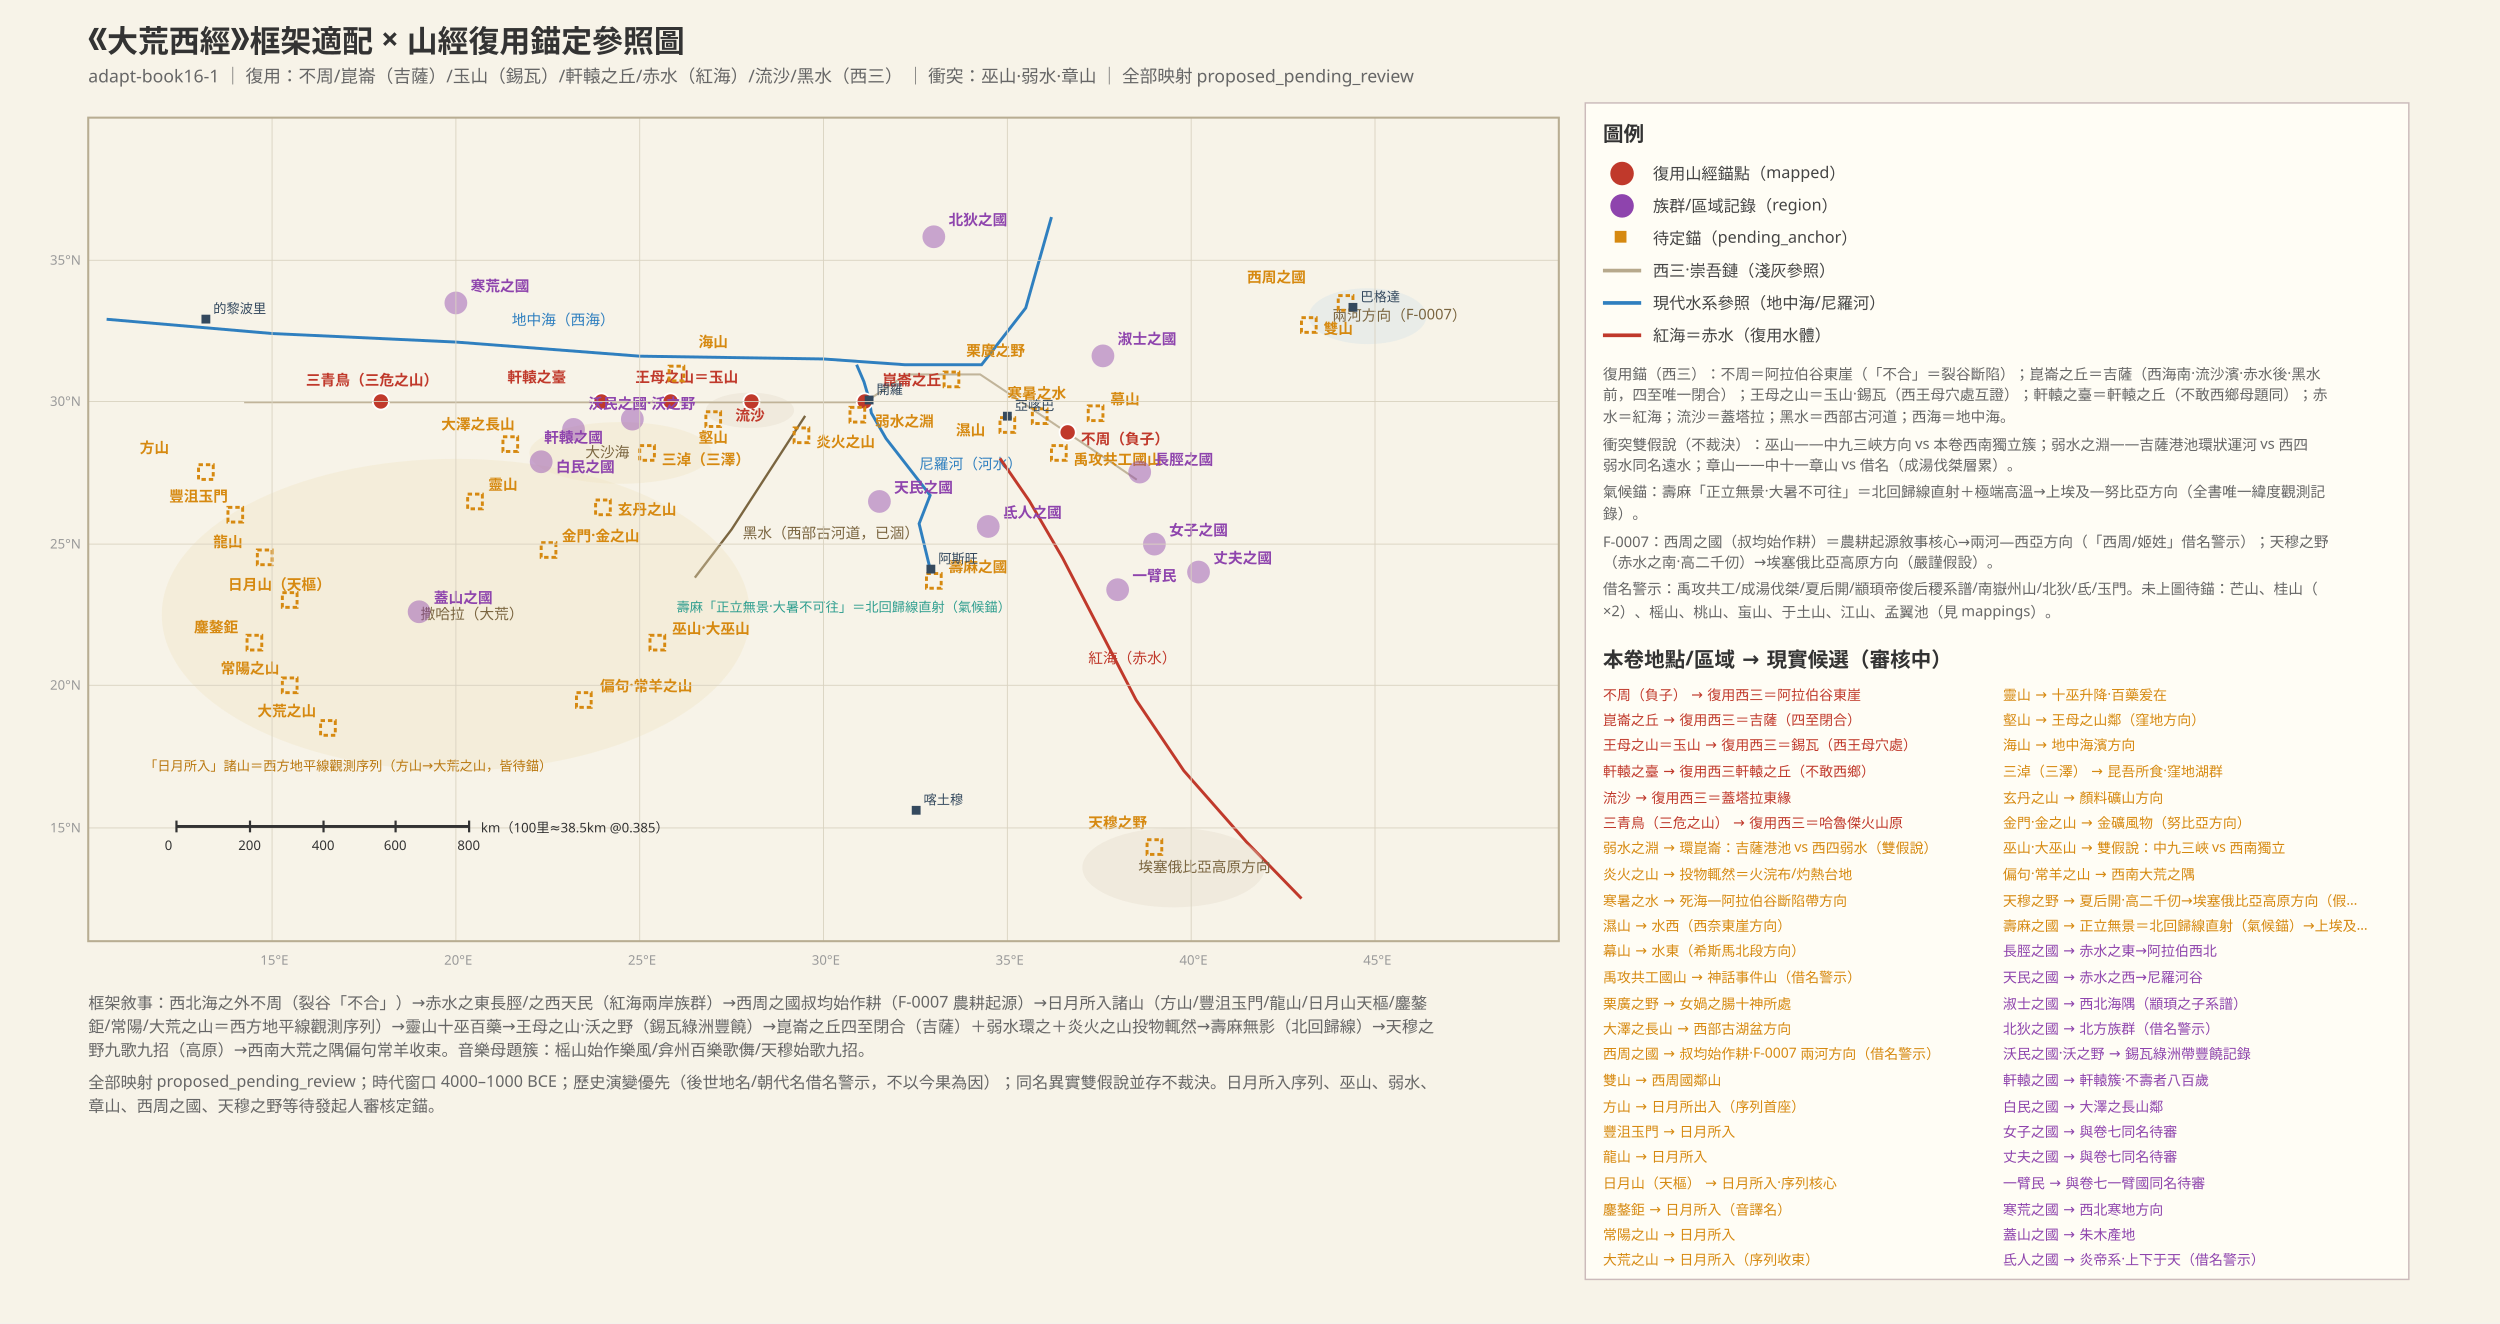
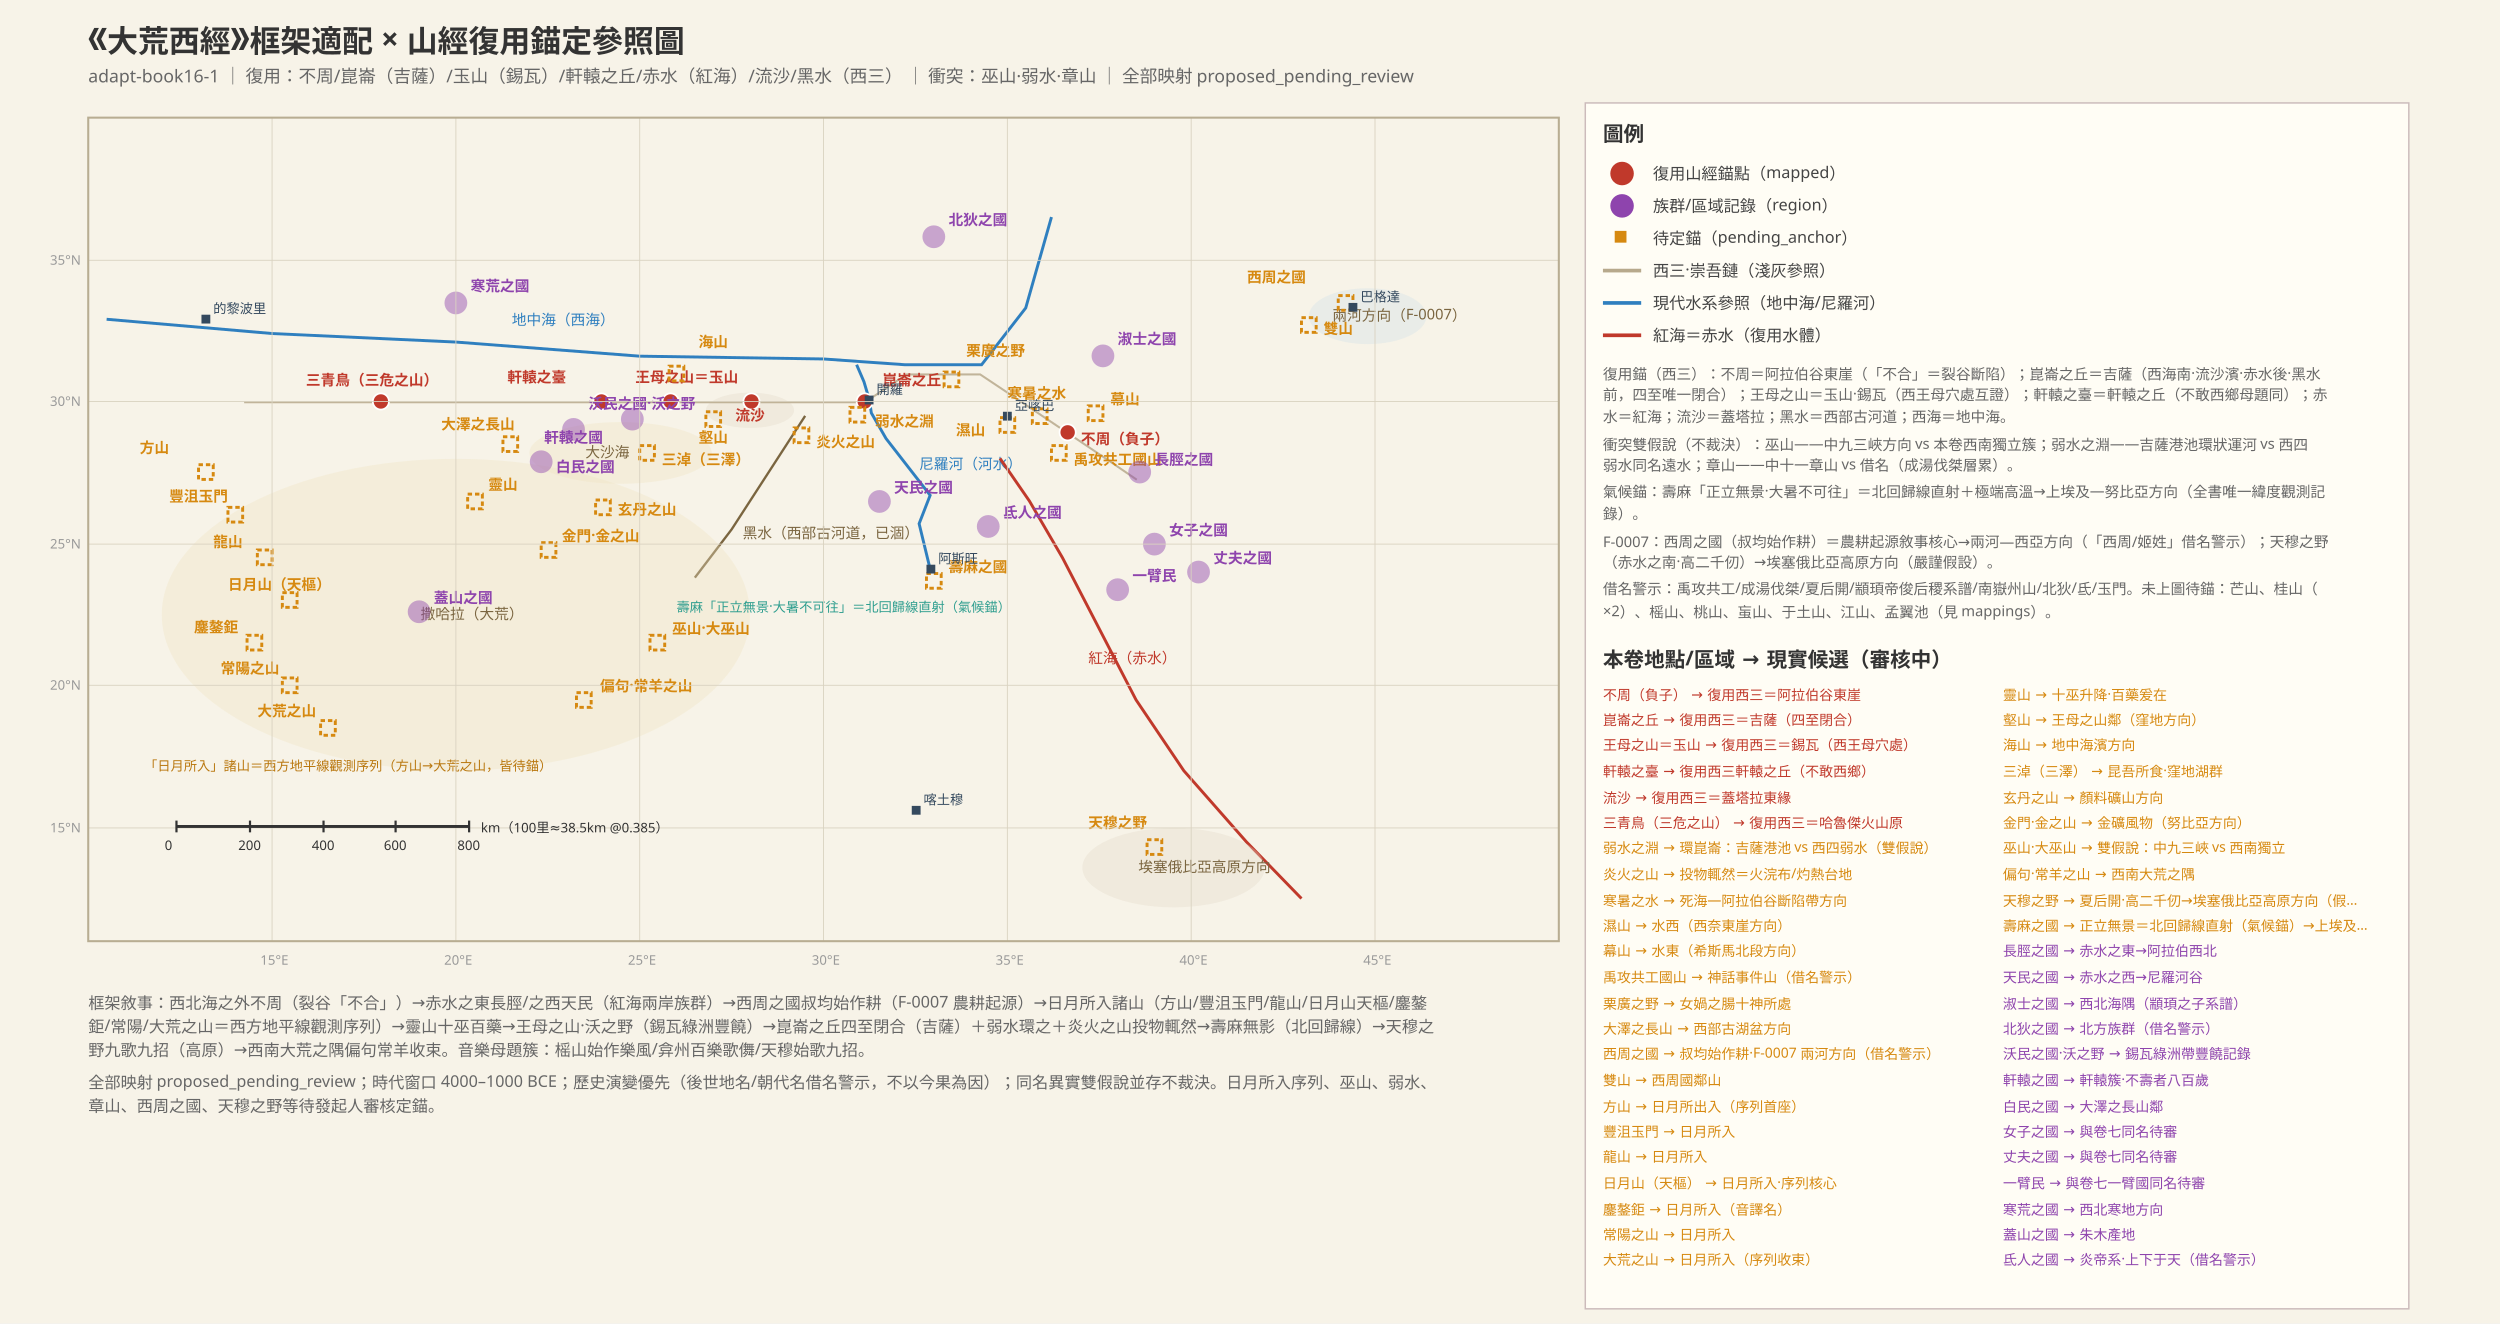
<svg xmlns="http://www.w3.org/2000/svg" width="1700" height="900" font-family="PingFang SC, Hiragino Sans GB, Microsoft YaHei, sans-serif">
  <rect width="1700" height="900" fill="#f7f3e8" />
  <clipPath id="mapclip">
    <rect x="60" y="80" width="1000" height="560" />
  </clipPath>
  <defs>
    <clipPath id="mapclip">
      <rect x="60" y="80" width="1000" height="560" />
    </clipPath>
    <pattern id="sand" width="8" height="8" patternUnits="userSpaceOnUse">
      <rect width="8" height="8" fill="#efe3c0" />
      <circle cx="2" cy="2" r="0.8" fill="#d6b96a" />
      <circle cx="6" cy="6" r="0.8" fill="#d6b96a" />
    </pattern>
  </defs>
  <text x="60" y="34" font-size="21" font-weight="bold" fill="#333">《大荒西經》框架適配 × 山經復用錨定參照圖</text>
  <text x="60" y="56" font-size="12" fill="#666">adapt-book16-1 ｜ 復用：不周/崑崙（吉薩）/玉山（錫瓦）/軒轅之丘/赤水（紅海）/流沙/黑水（西三） ｜ 衝突：巫山·弱水·章山 ｜ 全部映射 proposed_pending_review</text>
  <g clip-path="url(#mapclip)">
    <polyline points="72.5,217.1 185.0,226.8 310.0,232.6 435.0,242.2 560.0,244.1 615.0,248.0 667.5,248.0 697.5,209.4 715.0,147.6" fill="none" stroke="#2f7fbf" stroke-width="2.0" />
    <text x="348" y="221" font-size="10" fill="#2f7fbf">地中海（西海）</text>
    <polyline points="632.5,387.0 625.0,356.1 632.5,336.8 617.5,317.5 602.5,298.2 592.5,280.8 591.2,272.1 587.5,259.6 582.5,248.0" fill="none" stroke="#2f7fbf" stroke-width="2.0" />
    <text x="625" y="319" font-size="10" fill="#2f7fbf">尼羅河（河水）</text>
    <polyline points="680.0,311.7 700.0,340.7 722.5,379.3 747.5,427.6 772.5,475.9 805.0,524.1 847.5,572.4 885.0,611.0" fill="none" stroke="#c0392b" stroke-width="2.0" />
    <text x="740" y="451" font-size="10" fill="#c0392b">紅海（赤水）</text>
    <polyline points="547.5,282.8 522.5,321.4 497.5,360.0 472.5,392.8" fill="none" stroke="#7a6540" stroke-width="1.6" />
    <text x="505" y="366" font-size="10" fill="#7a6540">黑水（西部古河道，已涸）</text>
    <ellipse cx="310" cy="418" rx="200" ry="106" fill="#efe3c0" opacity="0.35" />
    <text x="286" y="421" font-size="10" fill="#7a6540">撒哈拉（大荒）</text>
    <ellipse cx="422" cy="308" rx="62" ry="21" fill="#efe3c0" opacity="0.35" />
    <text x="398" y="311" font-size="10" fill="#7a6540">大沙海</text>
    <ellipse cx="510" cy="279" rx="30" ry="12" fill="#e2d9c8" opacity="0.35" />
    <ellipse cx="798" cy="590" rx="62" ry="27" fill="#e2d9c8" opacity="0.35" />
    <text x="774" y="593" font-size="10" fill="#7a6540">埃塞俄比亞高原方向</text>
    <ellipse cx="930" cy="215" rx="40" ry="19" fill="#cfe0e8" opacity="0.35" />
    <text x="906" y="218" font-size="10" fill="#7a6540">兩河方向（F-0007）</text>
    <polyline points="773.0,326.2 752.0,311.9 725.8,294.3 696.3,274.5 666.5,254.6 648.5,254.6 616.5,254.6 588.2,273.5 551.5,273.5 511.5,273.5 491.5,273.5 456.5,273.5 408.8,273.5 378.8,273.5 358.7,273.5 330.7,273.5 300.8,273.5 280.7,273.5 259.0,273.5 240.0,273.5 205.0,273.5 176.0,273.5 166.0,273.5" fill="none" stroke="#b7a98c" stroke-width="1.4" opacity="0.85" />
    <text x="98" y="524" font-size="9" fill="#b9770e">「日月所入」諸山＝西方地平線觀測序列（方山→大荒之山，皆待錨）</text>
    <text x="460" y="416" font-size="9" fill="#2f9e8f">壽麻「正立無景·大暑不可往」＝北回歸線直射（氣候錨）</text>
    <circle cx="726" cy="294" r="5.5" fill="#c0392b" stroke="#fff" stroke-width="1.2" />
    <text x="735" y="302" font-size="10" font-weight="bold" fill="#c0392b">不周（負子）</text>
    <circle cx="588" cy="273" r="5.5" fill="#c0392b" stroke="#fff" stroke-width="1.2" />
    <text x="600" y="262" font-size="10" font-weight="bold" fill="#c0392b">崑崙之丘</text>
    <circle cx="456" cy="273" r="5.5" fill="#c0392b" stroke="#fff" stroke-width="1.2" />
    <text x="432" y="260" font-size="10" font-weight="bold" fill="#c0392b">王母之山＝玉山</text>
    <circle cx="409" cy="273" r="5.5" fill="#c0392b" stroke="#fff" stroke-width="1.2" />
    <text x="345" y="260" font-size="10" font-weight="bold" fill="#c0392b">軒轅之臺</text>
    <circle cx="511" cy="273" r="5.5" fill="#c0392b" stroke="#fff" stroke-width="1.2" />
    <text x="500" y="286" font-size="10" font-weight="bold" fill="#c0392b">流沙</text>
    <circle cx="259" cy="273" r="5.5" fill="#c0392b" stroke="#fff" stroke-width="1.2" />
    <text x="208" y="262" font-size="10" font-weight="bold" fill="#c0392b">三青鳥（三危之山）</text>
    <rect x="578" y="277" width="10" height="10" fill="none" stroke="#d68910" stroke-width="2" stroke-dasharray="3 2" />
    <text x="595" y="290" font-size="10" font-weight="bold" fill="#d68910">弱水之淵</text>
    <rect x="540" y="291" width="10" height="10" fill="none" stroke="#d68910" stroke-width="2" stroke-dasharray="3 2" />
    <text x="555" y="304" font-size="10" font-weight="bold" fill="#d68910">炎火之山</text>
    <rect x="702" y="278" width="10" height="10" fill="none" stroke="#d68910" stroke-width="2" stroke-dasharray="3 2" />
    <text x="685" y="271" font-size="10" font-weight="bold" fill="#d68910">寒暑之水</text>
    <rect x="680" y="284" width="10" height="10" fill="none" stroke="#d68910" stroke-width="2" stroke-dasharray="3 2" />
    <text x="650" y="296" font-size="10" font-weight="bold" fill="#d68910">濕山</text>
    <rect x="740" y="276" width="10" height="10" fill="none" stroke="#d68910" stroke-width="2" stroke-dasharray="3 2" />
    <text x="755" y="275" font-size="10" font-weight="bold" fill="#d68910">幕山</text>
    <rect x="715" y="303" width="10" height="10" fill="none" stroke="#d68910" stroke-width="2" stroke-dasharray="3 2" />
    <text x="730" y="316" font-size="10" font-weight="bold" fill="#d68910">禹攻共工國山</text>
    <rect x="642" y="253" width="10" height="10" fill="none" stroke="#d68910" stroke-width="2" stroke-dasharray="3 2" />
    <text x="657" y="242" font-size="10" font-weight="bold" fill="#d68910">栗廣之野</text>
    <rect x="342" y="297" width="10" height="10" fill="none" stroke="#d68910" stroke-width="2" stroke-dasharray="3 2" />
    <text x="300" y="292" font-size="10" font-weight="bold" fill="#d68910">大澤之長山</text>
    <rect x="910" y="201" width="10" height="10" fill="none" stroke="#d68910" stroke-width="2" stroke-dasharray="3 2" />
    <text x="848" y="192" font-size="10" font-weight="bold" fill="#d68910">西周之國</text>
    <rect x="885" y="216" width="10" height="10" fill="none" stroke="#d68910" stroke-width="2" stroke-dasharray="3 2" />
    <text x="900" y="227" font-size="10" font-weight="bold" fill="#d68910">雙山</text>
    <rect x="135" y="316" width="10" height="10" fill="none" stroke="#d68910" stroke-width="2" stroke-dasharray="3 2" />
    <text x="95" y="308" font-size="10" font-weight="bold" fill="#d68910">方山</text>
    <rect x="155" y="345" width="10" height="10" fill="none" stroke="#d68910" stroke-width="2" stroke-dasharray="3 2" />
    <text x="115" y="341" font-size="10" font-weight="bold" fill="#d68910">豐沮玉門</text>
    <rect x="175" y="374" width="10" height="10" fill="none" stroke="#d68910" stroke-width="2" stroke-dasharray="3 2" />
    <text x="145" y="372" font-size="10" font-weight="bold" fill="#d68910">龍山</text>
    <rect x="192" y="403" width="10" height="10" fill="none" stroke="#d68910" stroke-width="2" stroke-dasharray="3 2" />
    <text x="155" y="401" font-size="10" font-weight="bold" fill="#d68910">日月山（天樞）</text>
    <rect x="168" y="432" width="10" height="10" fill="none" stroke="#d68910" stroke-width="2" stroke-dasharray="3 2" />
    <text x="132" y="430" font-size="10" font-weight="bold" fill="#d68910">鏖鏊鉅</text>
    <rect x="192" y="461" width="10" height="10" fill="none" stroke="#d68910" stroke-width="2" stroke-dasharray="3 2" />
    <text x="150" y="458" font-size="10" font-weight="bold" fill="#d68910">常陽之山</text>
    <rect x="218" y="490" width="10" height="10" fill="none" stroke="#d68910" stroke-width="2" stroke-dasharray="3 2" />
    <text x="175" y="487" font-size="10" font-weight="bold" fill="#d68910">大荒之山</text>
    <rect x="318" y="336" width="10" height="10" fill="none" stroke="#d68910" stroke-width="2" stroke-dasharray="3 2" />
    <text x="332" y="333" font-size="10" font-weight="bold" fill="#d68910">靈山</text>
    <rect x="480" y="280" width="10" height="10" fill="none" stroke="#d68910" stroke-width="2" stroke-dasharray="3 2" />
    <text x="475" y="301" font-size="10" font-weight="bold" fill="#d68910">壑山</text>
    <rect x="455" y="249" width="10" height="10" fill="none" stroke="#d68910" stroke-width="2" stroke-dasharray="3 2" />
    <text x="475" y="236" font-size="10" font-weight="bold" fill="#d68910">海山</text>
    <rect x="435" y="303" width="10" height="10" fill="none" stroke="#d68910" stroke-width="2" stroke-dasharray="3 2" />
    <text x="450" y="316" font-size="10" font-weight="bold" fill="#d68910">三淖（三澤）</text>
    <rect x="405" y="340" width="10" height="10" fill="none" stroke="#d68910" stroke-width="2" stroke-dasharray="3 2" />
    <text x="420" y="350" font-size="10" font-weight="bold" fill="#d68910">玄丹之山</text>
    <rect x="368" y="369" width="10" height="10" fill="none" stroke="#d68910" stroke-width="2" stroke-dasharray="3 2" />
    <text x="382" y="368" font-size="10" font-weight="bold" fill="#d68910">金門·金之山</text>
    <rect x="442" y="432" width="10" height="10" fill="none" stroke="#d68910" stroke-width="2" stroke-dasharray="3 2" />
    <text x="457" y="431" font-size="10" font-weight="bold" fill="#d68910">巫山·大巫山</text>
    <rect x="392" y="471" width="10" height="10" fill="none" stroke="#d68910" stroke-width="2" stroke-dasharray="3 2" />
    <text x="408" y="470" font-size="10" font-weight="bold" fill="#d68910">偏句·常羊之山</text>
    <rect x="780" y="571" width="10" height="10" fill="none" stroke="#d68910" stroke-width="2" stroke-dasharray="3 2" />
    <text x="740" y="563" font-size="10" font-weight="bold" fill="#d68910">天穆之野</text>
    <rect x="630" y="390" width="10" height="10" fill="none" stroke="#d68910" stroke-width="2" stroke-dasharray="3 2" />
    <text x="645" y="389" font-size="10" font-weight="bold" fill="#d68910">壽麻之國</text>
    <circle cx="775" cy="321" r="7" fill="#8e44ad" opacity="0.45" stroke="#8e44ad" stroke-width="1.5" />
    <text x="785" y="316" font-size="10" font-weight="bold" fill="#8e44ad">長脛之國</text>
    <circle cx="598" cy="341" r="7" fill="#8e44ad" opacity="0.45" stroke="#8e44ad" stroke-width="1.5" />
    <text x="608" y="335" font-size="10" font-weight="bold" fill="#8e44ad">天民之國</text>
    <circle cx="750" cy="242" r="7" fill="#8e44ad" opacity="0.45" stroke="#8e44ad" stroke-width="1.5" />
    <text x="760" y="234" font-size="10" font-weight="bold" fill="#8e44ad">淑士之國</text>
    <circle cx="635" cy="161" r="7" fill="#8e44ad" opacity="0.45" stroke="#8e44ad" stroke-width="1.5" />
    <text x="645" y="153" font-size="10" font-weight="bold" fill="#8e44ad">北狄之國</text>
    <circle cx="430" cy="285" r="7" fill="#8e44ad" opacity="0.45" stroke="#8e44ad" stroke-width="1.5" />
    <text x="400" y="278" font-size="10" font-weight="bold" fill="#8e44ad">沃民之國·沃之野</text>
    <circle cx="390" cy="292" r="7" fill="#8e44ad" opacity="0.45" stroke="#8e44ad" stroke-width="1.5" />
    <text x="370" y="301" font-size="10" font-weight="bold" fill="#8e44ad">軒轅之國</text>
    <circle cx="368" cy="314" r="7" fill="#8e44ad" opacity="0.45" stroke="#8e44ad" stroke-width="1.5" />
    <text x="378" y="321" font-size="10" font-weight="bold" fill="#8e44ad">白民之國</text>
    <circle cx="785" cy="370" r="7" fill="#8e44ad" opacity="0.45" stroke="#8e44ad" stroke-width="1.5" />
    <text x="795" y="364" font-size="10" font-weight="bold" fill="#8e44ad">女子之國</text>
    <circle cx="815" cy="389" r="7" fill="#8e44ad" opacity="0.45" stroke="#8e44ad" stroke-width="1.5" />
    <text x="825" y="383" font-size="10" font-weight="bold" fill="#8e44ad">丈夫之國</text>
    <circle cx="760" cy="401" r="7" fill="#8e44ad" opacity="0.45" stroke="#8e44ad" stroke-width="1.5" />
    <text x="770" y="395" font-size="10" font-weight="bold" fill="#8e44ad">一臂民</text>
    <circle cx="310" cy="206" r="7" fill="#8e44ad" opacity="0.45" stroke="#8e44ad" stroke-width="1.5" />
    <text x="320" y="198" font-size="10" font-weight="bold" fill="#8e44ad">寒荒之國</text>
    <circle cx="285" cy="416" r="7" fill="#8e44ad" opacity="0.45" stroke="#8e44ad" stroke-width="1.5" />
    <text x="295" y="410" font-size="10" font-weight="bold" fill="#8e44ad">蓋山之國</text>
    <circle cx="672" cy="358" r="7" fill="#8e44ad" opacity="0.45" stroke="#8e44ad" stroke-width="1.5" />
    <text x="682" y="352" font-size="10" font-weight="bold" fill="#8e44ad">氐人之國</text>
    <rect x="588" y="269" width="6" height="6" fill="#34495e" />
    <text x="596" y="268" font-size="9" fill="#34495e">開羅</text>
    <rect x="630" y="384" width="6" height="6" fill="#34495e" />
    <text x="638" y="383" font-size="9" fill="#34495e">阿斯旺</text>
    <rect x="682" y="280" width="6" height="6" fill="#34495e" />
    <text x="690" y="279" font-size="9" fill="#34495e">亞喀巴</text>
    <rect x="917" y="206" width="6" height="6" fill="#34495e" />
    <text x="925" y="205" font-size="9" fill="#34495e">巴格達</text>
    <rect x="137" y="214" width="6" height="6" fill="#34495e" />
    <text x="145" y="213" font-size="9" fill="#34495e">的黎波里</text>
    <rect x="620" y="548" width="6" height="6" fill="#34495e" />
    <text x="628" y="547" font-size="9" fill="#34495e">喀土穆</text>
  </g>
  <line x1="185" y1="640" x2="185" y2="80" stroke="#d9d2c0" stroke-width="0.6" />
  <text x="177" y="656" font-size="9" fill="#999">15°E</text>
  <line x1="310" y1="640" x2="310" y2="80" stroke="#d9d2c0" stroke-width="0.6" />
  <text x="302" y="656" font-size="9" fill="#999">20°E</text>
  <line x1="435" y1="640" x2="435" y2="80" stroke="#d9d2c0" stroke-width="0.6" />
  <text x="427" y="656" font-size="9" fill="#999">25°E</text>
  <line x1="560" y1="640" x2="560" y2="80" stroke="#d9d2c0" stroke-width="0.6" />
  <text x="552" y="656" font-size="9" fill="#999">30°E</text>
  <line x1="685" y1="640" x2="685" y2="80" stroke="#d9d2c0" stroke-width="0.6" />
  <text x="677" y="656" font-size="9" fill="#999">35°E</text>
  <line x1="810" y1="640" x2="810" y2="80" stroke="#d9d2c0" stroke-width="0.6" />
  <text x="802" y="656" font-size="9" fill="#999">40°E</text>
  <line x1="935" y1="640" x2="935" y2="80" stroke="#d9d2c0" stroke-width="0.6" />
  <text x="927" y="656" font-size="9" fill="#999">45°E</text>
  <line x1="60" y1="563" x2="1060" y2="563" stroke="#d9d2c0" stroke-width="0.6" />
  <text x="34" y="566" font-size="9" fill="#999">15°N</text>
  <line x1="60" y1="466" x2="1060" y2="466" stroke="#d9d2c0" stroke-width="0.6" />
  <text x="34" y="469" font-size="9" fill="#999">20°N</text>
  <line x1="60" y1="370" x2="1060" y2="370" stroke="#d9d2c0" stroke-width="0.6" />
  <text x="34" y="373" font-size="9" fill="#999">25°N</text>
  <line x1="60" y1="273" x2="1060" y2="273" stroke="#d9d2c0" stroke-width="0.6" />
  <text x="34" y="276" font-size="9" fill="#999">30°N</text>
  <line x1="60" y1="177" x2="1060" y2="177" stroke="#d9d2c0" stroke-width="0.6" />
  <text x="34" y="180" font-size="9" fill="#999">35°N</text>
  <rect x="60" y="80" width="1000" height="560" fill="none" stroke="#b8ad92" stroke-width="1.4" />
  <line x1="120" y1="562" x2="319" y2="562" stroke="#333" stroke-width="2" />
  <line x1="120" y1="558" x2="120" y2="566" stroke="#333" stroke-width="1.5" />
  <text x="112" y="578" font-size="9" fill="#333">0</text>
  <line x1="170" y1="558" x2="170" y2="566" stroke="#333" stroke-width="1.5" />
  <text x="162" y="578" font-size="9" fill="#333">200</text>
  <line x1="220" y1="558" x2="220" y2="566" stroke="#333" stroke-width="1.5" />
  <text x="212" y="578" font-size="9" fill="#333">400</text>
  <line x1="269" y1="558" x2="269" y2="566" stroke="#333" stroke-width="1.5" />
  <text x="261" y="578" font-size="9" fill="#333">600</text>
  <line x1="319" y1="558" x2="319" y2="566" stroke="#333" stroke-width="1.5" />
  <text x="311" y="578" font-size="9" fill="#333">800</text>
  <text x="327" y="566" font-size="9" fill="#333">km（100里≈38.5km @0.385）</text>
-   <rect x="1078" y="70" width="560" height="800" fill="#fffdf5" stroke="#cbb" />
+   <rect x="1078" y="70" width="560" height="820" fill="#fffdf5" stroke="#cbb" />
  <text x="1090" y="96" font-size="14" font-weight="bold" fill="#333">圖例</text>
  <circle cx="1103" cy="118" r="8" fill="#c0392b" />
  <text x="1124" y="122" font-size="11" fill="#444">復用山經錨點（mapped）</text>
  <circle cx="1103" cy="140" r="8" fill="#8e44ad" />
  <text x="1124" y="144" font-size="11" fill="#444">族群/區域記錄（region）</text>
  <rect x="1098" y="157" width="8" height="8" fill="#d68910" />
  <text x="1124" y="166" font-size="11" fill="#444">待定錨（pending_anchor）</text>
  <line x1="1090" y1="184" x2="1116" y2="184" stroke="#b7a98c" stroke-width="2.5" />
  <text x="1124" y="188" font-size="11" fill="#444">西三·崇吾鏈（淺灰參照）</text>
  <line x1="1090" y1="206" x2="1116" y2="206" stroke="#2f7fbf" stroke-width="2.5" />
  <text x="1124" y="210" font-size="11" fill="#444">現代水系參照（地中海/尼羅河）</text>
  <line x1="1090" y1="228" x2="1116" y2="228" stroke="#c0392b" stroke-width="2.5" />
  <text x="1124" y="232" font-size="11" fill="#444">紅海＝赤水（復用水體）</text>
  <text x="1090" y="258" font-size="10" fill="#666">復用錨（西三）：不周＝阿拉伯谷東崖（「不合」＝裂谷斷陷）；崑崙之丘＝吉薩（西海南·流沙濱·赤水後·黑水</text>
  <text x="1090" y="272" font-size="10" fill="#666">前，四至唯一閉合）；王母之山＝玉山·錫瓦（西王母穴處互證）；軒轅之臺＝軒轅之丘（不敢西鄉母題同）；赤</text>
  <text x="1090" y="287" font-size="10" fill="#666">水＝紅海；流沙＝蓋塔拉；黑水＝西部古河道；西海＝地中海。</text>
  <text x="1090" y="306" font-size="10" fill="#666">衝突雙假說（不裁決）：巫山——中九三峽方向 vs 本卷西南獨立簇；弱水之淵——吉薩港池環狀運河 vs 西四</text>
  <text x="1090" y="320" font-size="10" fill="#666">弱水同名遠水；章山——中十一章山 vs 借名（成湯伐桀層累）。</text>
  <text x="1090" y="338" font-size="10" fill="#666">氣候錨：壽麻「正立無景·大暑不可往」＝北回歸線直射＋極端高溫→上埃及—努比亞方向（全書唯一緯度觀測記</text>
  <text x="1090" y="353" font-size="10" fill="#666">錄）。</text>
  <text x="1090" y="372" font-size="10" fill="#666">F-0007：西周之國（叔均始作耕）＝農耕起源敘事核心→兩河—西亞方向（「西周/姬姓」借名警示）；天穆之野</text>
  <text x="1090" y="386" font-size="10" fill="#666">（赤水之南·高二千仞）→埃塞俄比亞高原方向（嚴謹假設）。</text>
  <text x="1090" y="404" font-size="10" fill="#666">借名警示：禹攻共工/成湯伐桀/夏后開/顓頊帝俊后稷系譜/南嶽州山/北狄/氐/玉門。未上圖待錨：芒山、桂山（</text>
  <text x="1090" y="419" font-size="10" fill="#666">×2）、榣山、桃山、䖟山、于土山、江山、孟翼池（見 mappings）。</text>
  <text x="1090" y="453.5" font-size="14" font-weight="bold" fill="#333">本卷地點/區域 → 現實候選（審核中）</text>
  <text x="1090" y="476" font-size="9.5" fill="#c0392b">不周（負子） → 復用西三＝阿拉伯谷東崖</text>
  <text x="1090" y="493" font-size="9.5" fill="#c0392b">崑崙之丘 → 復用西三＝吉薩（四至閉合）</text>
  <text x="1090" y="510" font-size="9.5" fill="#c0392b">王母之山＝玉山 → 復用西三＝錫瓦（西王母穴處）</text>
  <text x="1090" y="528" font-size="9.5" fill="#c0392b">軒轅之臺 → 復用西三軒轅之丘（不敢西鄉）</text>
  <text x="1090" y="546" font-size="9.5" fill="#c0392b">流沙 → 復用西三＝蓋塔拉東緣</text>
  <text x="1090" y="563" font-size="9.5" fill="#c0392b">三青鳥（三危之山） → 復用西三＝哈魯傑火山原</text>
  <text x="1090" y="580" font-size="9.5" fill="#d68910">弱水之淵 → 環崑崙：吉薩港池 vs 西四弱水（雙假說）</text>
  <text x="1090" y="598" font-size="9.5" fill="#d68910">炎火之山 → 投物輒然＝火浣布/灼熱台地</text>
  <text x="1090" y="616" font-size="9.5" fill="#d68910">寒暑之水 → 死海—阿拉伯谷斷陷帶方向</text>
  <text x="1090" y="633" font-size="9.5" fill="#d68910">濕山 → 水西（西奈東崖方向）</text>
  <text x="1090" y="650" font-size="9.5" fill="#d68910">幕山 → 水東（希斯馬北段方向）</text>
  <text x="1090" y="668" font-size="9.5" fill="#d68910">禹攻共工國山 → 神話事件山（借名警示）</text>
  <text x="1090" y="686" font-size="9.5" fill="#d68910">栗廣之野 → 女媧之腸十神所處</text>
  <text x="1090" y="703" font-size="9.5" fill="#d68910">大澤之長山 → 西部古湖盆方向</text>
  <text x="1090" y="720" font-size="9.5" fill="#d68910">西周之國 → 叔均始作耕·F-0007 兩河方向（借名警示）</text>
  <text x="1090" y="738" font-size="9.5" fill="#d68910">雙山 → 西周國鄰山</text>
  <text x="1090" y="756" font-size="9.5" fill="#d68910">方山 → 日月所出入（序列首座）</text>
  <text x="1090" y="773" font-size="9.5" fill="#d68910">豐沮玉門 → 日月所入</text>
  <text x="1090" y="790" font-size="9.5" fill="#d68910">龍山 → 日月所入</text>
  <text x="1090" y="808" font-size="9.5" fill="#d68910">日月山（天樞） → 日月所入·序列核心</text>
  <text x="1090" y="826" font-size="9.5" fill="#d68910">鏖鏊鉅 → 日月所入（音譯名）</text>
  <text x="1090" y="843" font-size="9.5" fill="#d68910">常陽之山 → 日月所入</text>
  <text x="1090" y="860" font-size="9.5" fill="#d68910">大荒之山 → 日月所入（序列收束）</text>
  <text x="1362" y="476" font-size="9.5" fill="#d68910">靈山 → 十巫升降·百藥爰在</text>
  <text x="1362" y="493" font-size="9.5" fill="#d68910">壑山 → 王母之山鄰（窪地方向）</text>
  <text x="1362" y="510" font-size="9.5" fill="#d68910">海山 → 地中海濱方向</text>
  <text x="1362" y="528" font-size="9.5" fill="#d68910">三淖（三澤） → 昆吾所食·窪地湖群</text>
  <text x="1362" y="546" font-size="9.5" fill="#d68910">玄丹之山 → 顏料礦山方向</text>
  <text x="1362" y="563" font-size="9.5" fill="#d68910">金門·金之山 → 金礦風物（努比亞方向）</text>
  <text x="1362" y="580" font-size="9.5" fill="#d68910">巫山·大巫山 → 雙假說：中九三峽 vs 西南獨立</text>
  <text x="1362" y="598" font-size="9.5" fill="#d68910">偏句·常羊之山 → 西南大荒之隅</text>
  <text x="1362" y="616" font-size="9.5" fill="#d68910">天穆之野 → 夏后開·高二千仞→埃塞俄比亞高原方向（假…</text>
  <text x="1362" y="633" font-size="9.5" fill="#d68910">壽麻之國 → 正立無景＝北回歸線直射（氣候錨）→上埃及…</text>
  <text x="1362" y="650" font-size="9.5" fill="#8e44ad">長脛之國 → 赤水之東→阿拉伯西北</text>
  <text x="1362" y="668" font-size="9.5" fill="#8e44ad">天民之國 → 赤水之西→尼羅河谷</text>
  <text x="1362" y="686" font-size="9.5" fill="#8e44ad">淑士之國 → 西北海隅（顓頊之子系譜）</text>
  <text x="1362" y="703" font-size="9.5" fill="#8e44ad">北狄之國 → 北方族群（借名警示）</text>
  <text x="1362" y="720" font-size="9.5" fill="#8e44ad">沃民之國·沃之野 → 錫瓦綠洲帶豐饒記錄</text>
  <text x="1362" y="738" font-size="9.5" fill="#8e44ad">軒轅之國 → 軒轅簇·不壽者八百歲</text>
  <text x="1362" y="756" font-size="9.5" fill="#8e44ad">白民之國 → 大澤之長山鄰</text>
  <text x="1362" y="773" font-size="9.5" fill="#8e44ad">女子之國 → 與卷七同名待審</text>
  <text x="1362" y="790" font-size="9.5" fill="#8e44ad">丈夫之國 → 與卷七同名待審</text>
  <text x="1362" y="808" font-size="9.5" fill="#8e44ad">一臂民 → 與卷七一臂國同名待審</text>
  <text x="1362" y="826" font-size="9.5" fill="#8e44ad">寒荒之國 → 西北寒地方向</text>
  <text x="1362" y="843" font-size="9.5" fill="#8e44ad">蓋山之國 → 朱木產地</text>
  <text x="1362" y="860" font-size="9.5" fill="#8e44ad">氐人之國 → 炎帝系·上下于天（借名警示）</text>
  <text x="60" y="686" font-size="11" fill="#666">框架敘事：西北海之外不周（裂谷「不合」）→赤水之東長脛/之西天民（紅海兩岸族群）→西周之國叔均始作耕（F-0007 農耕起源）→日月所入諸山（方山/豐沮玉門/龍山/日月山天樞/鏖鏊</text>
  <text x="60" y="702" font-size="11" fill="#666">鉅/常陽/大荒之山＝西方地平線觀測序列）→靈山十巫百藥→王母之山·沃之野（錫瓦綠洲豐饒）→崑崙之丘四至閉合（吉薩）＋弱水環之＋炎火之山投物輒然→壽麻無影（北回歸線）→天穆之</text>
  <text x="60" y="718" font-size="11" fill="#666">野九歌九招（高原）→西南大荒之隅偏句常羊收束。音樂母題簇：榣山始作樂風/弇州百樂歌儛/天穆始歌九招。</text>
  <text x="60" y="740" font-size="11" fill="#666">全部映射 proposed_pending_review；時代窗口 4000–1000 BCE；歷史演變優先（後世地名/朝代名借名警示，不以今果為因）；同名異實雙假說並存不裁決。日月所入序列、巫山、弱水、</text>
  <text x="60" y="756" font-size="11" fill="#666">章山、西周之國、天穆之野等待發起人審核定錨。</text>
</svg>
